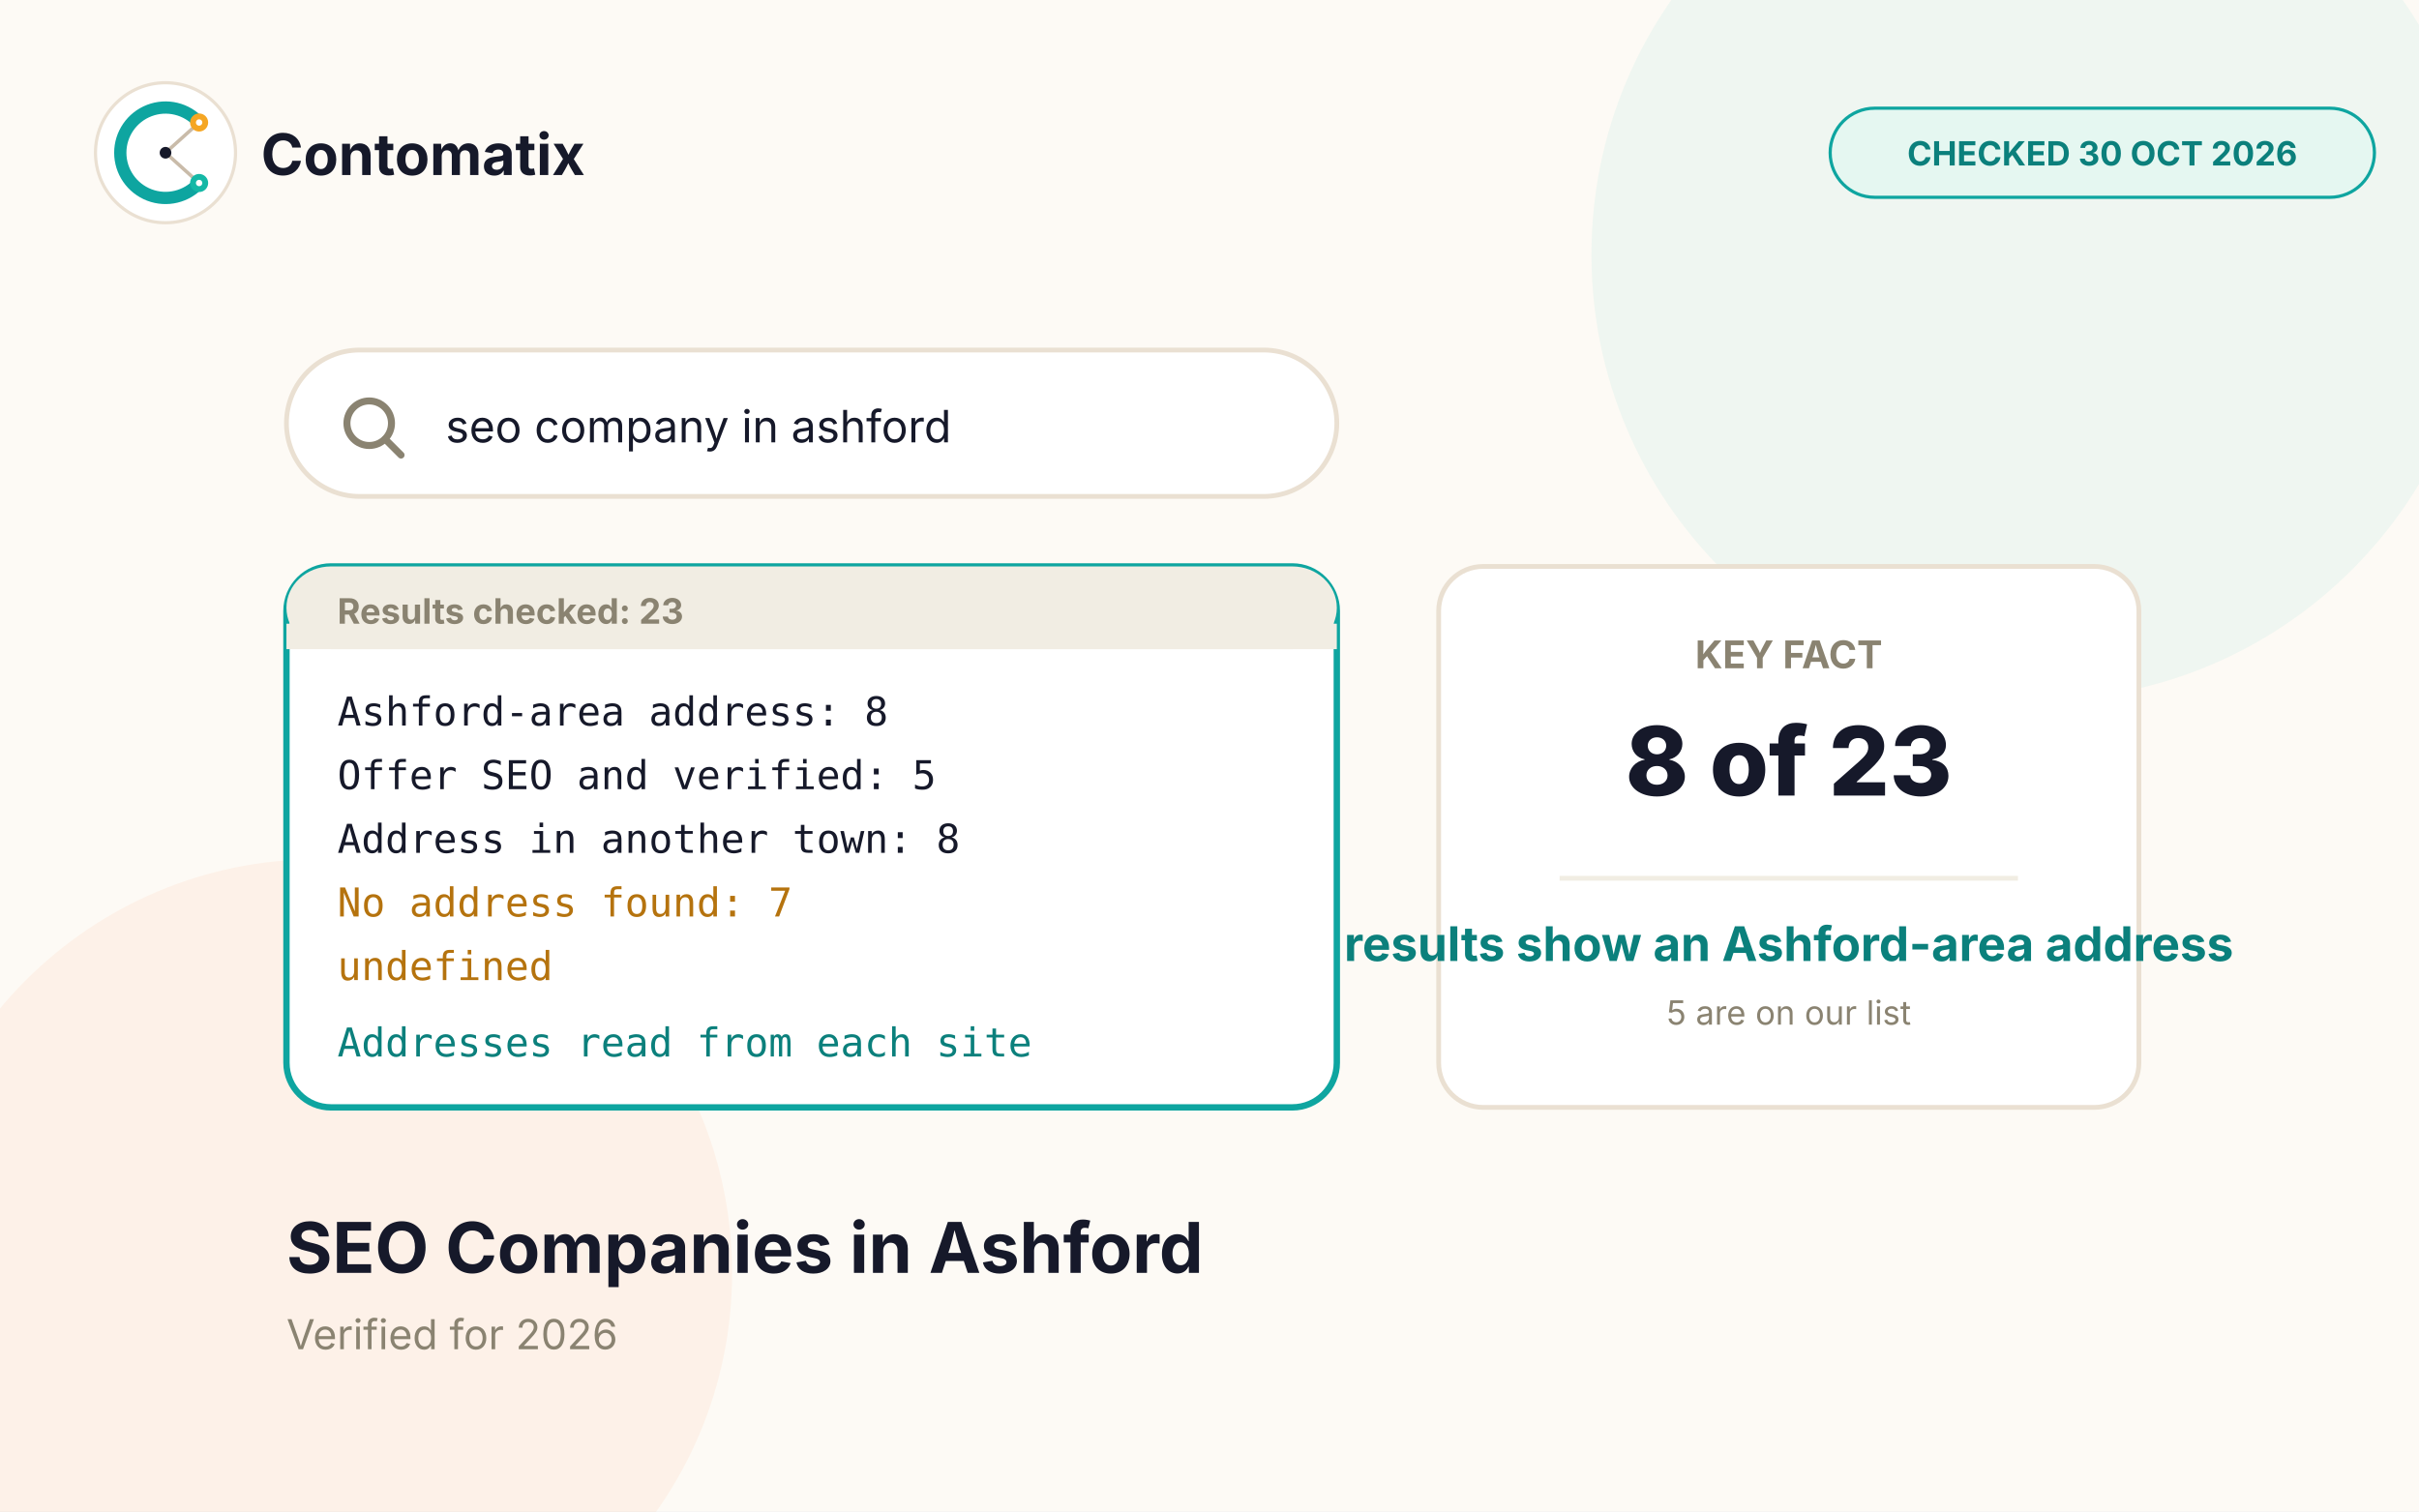
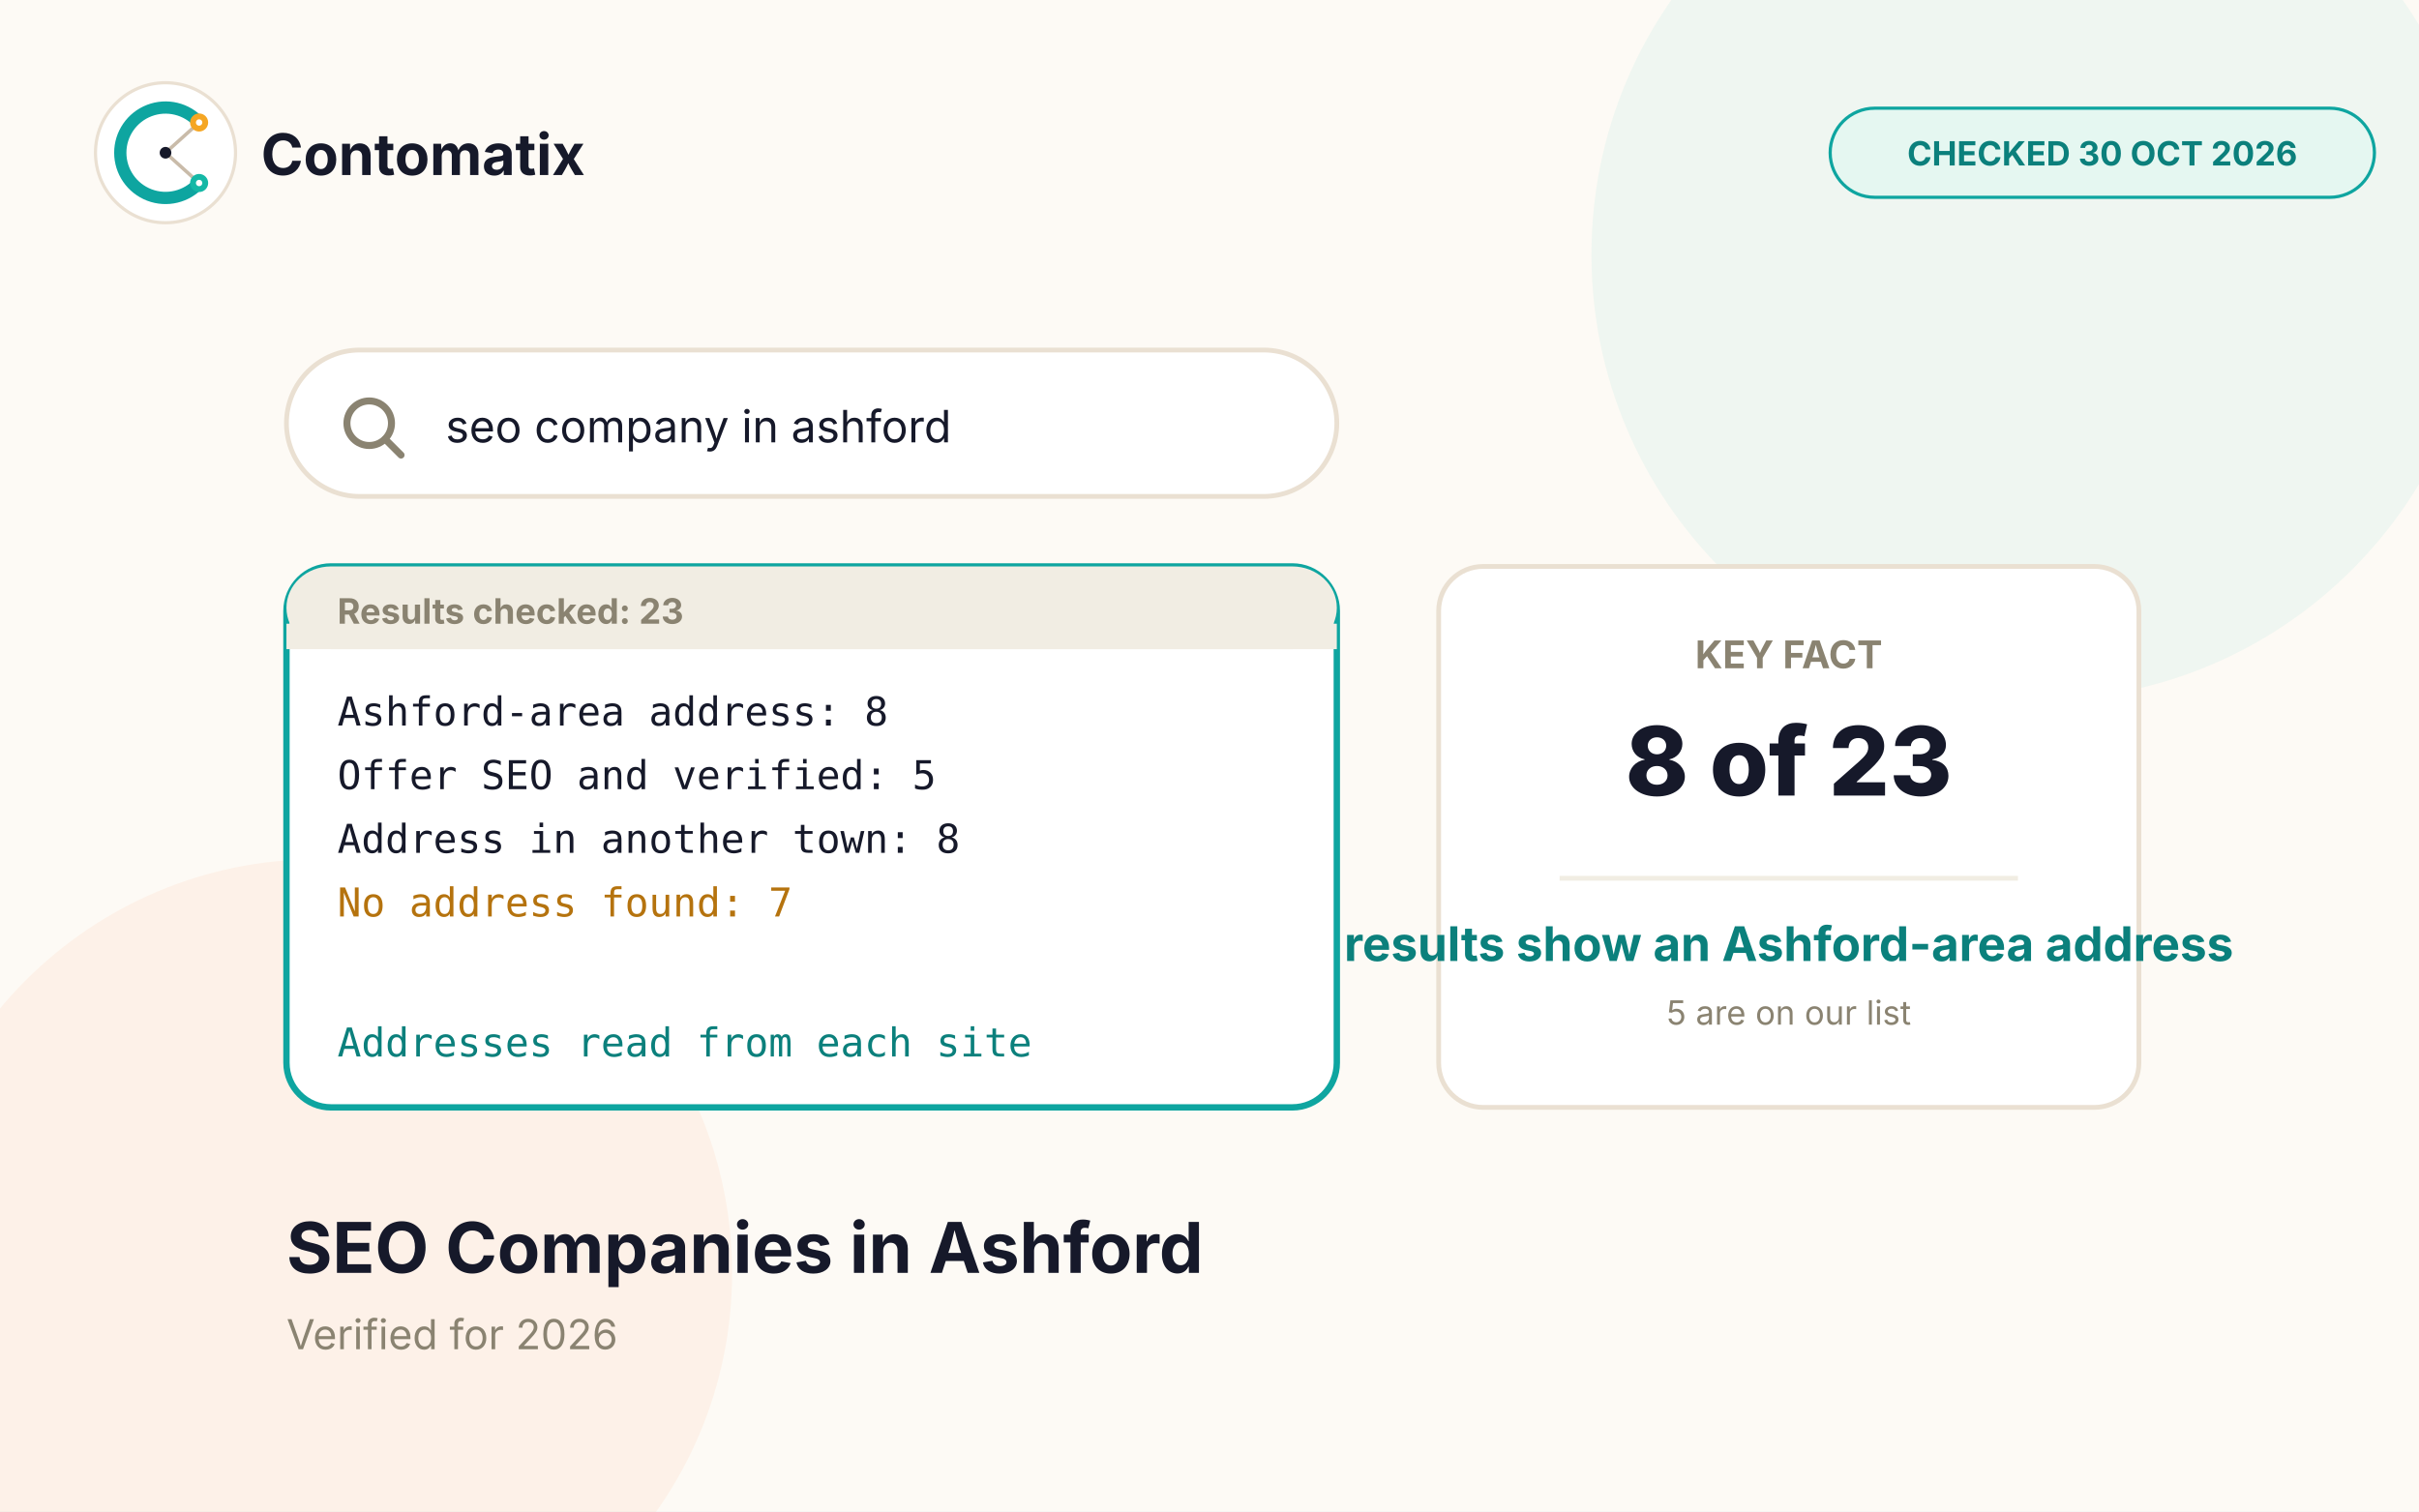
<svg xmlns="http://www.w3.org/2000/svg" viewBox="0 0 760 475" font-family="Inter, -apple-system, sans-serif">
  <rect width="760" height="475" fill="#FDFAF5" />
  <circle cx="640" cy="80" r="140" fill="rgba(20,184,166,0.06)" />
  <circle cx="100" cy="400" r="130" fill="rgba(249,115,22,0.06)" />
  <g>
    <circle cx="52" cy="48" r="22" fill="#FFFFFF" stroke="#EAE0D2" />
    <g transform="translate(30,26) scale(0.9167)">
      <path d="M 35.52 13.63 A 15.5 15.5 0 1 0 35.52 34.37" fill="none" stroke="#0EA5A0" stroke-width="4.2" stroke-linecap="round" />
      <line x1="35.52" y1="13.63" x2="24" y2="24" stroke="#C9BBA9" stroke-width="1.2" />
      <line x1="35.52" y1="34.37" x2="24" y2="24" stroke="#C9BBA9" stroke-width="1.2" />
      <circle cx="35.52" cy="13.63" r="3.1" fill="#F5A623" />
      <circle cx="35.52" cy="13.63" r="1.1" fill="#FFFFFF" />
      <circle cx="35.52" cy="34.37" r="3.1" fill="#14B8A6" />
      <circle cx="35.52" cy="34.37" r="1.1" fill="#FFFFFF" />
      <circle cx="24" cy="24" r="2" fill="#16192A" />
    </g>
    <text x="82" y="55" font-size="18" font-weight="700" fill="#16192A">Contomatix</text>
  </g>
  <rect x="575" y="34" width="171" height="28" rx="14" fill="#E5F7F1" stroke="#0EA5A0" />
  <text x="660.5" y="52" font-size="10.5" font-weight="700" fill="#0B807C" text-anchor="middle">CHECKED 30 OCT 2026</text>
  <g>
    <rect x="90" y="110" width="330" height="46" rx="23" fill="#FFFFFF" stroke="#EAE0D2" stroke-width="1.5" />
    <circle cx="116" cy="133" r="7" fill="none" stroke="#8A8371" stroke-width="2.2" />
    <line x1="121" y1="138" x2="126" y2="143" stroke="#8A8371" stroke-width="2.2" stroke-linecap="round" />
    <text x="140" y="139" font-size="14" fill="#16192A">seo company in ashford</text>
  </g>
  <g>
    <rect x="90" y="178" width="330" height="170" rx="14" fill="#FFFFFF" stroke="#0EA5A0" stroke-width="2" />
    <rect x="90" y="178" width="330" height="26" rx="14" fill="#F1EDE3" />
    <rect x="90" y="196" width="330" height="8" fill="#F1EDE3" />
    <text x="106" y="196" font-size="11" font-weight="700" fill="#8A8371">Results checked: 23</text>
    <text x="106" y="228" font-family="Consolas, monospace" font-size="12.5" fill="#16192A">Ashford-area address: 8</text>
    <text x="106" y="248" font-family="Consolas, monospace" font-size="12.5" fill="#16192A">Offer SEO and verified: 5</text>
    <text x="106" y="268" font-family="Consolas, monospace" font-size="12.5" fill="#16192A">Address in another town: 8</text>
    <text x="106" y="288" font-family="Consolas, monospace" font-size="12.5" fill="#B5730E">No address found: 7</text>
-     <text x="106" y="308" font-family="Consolas, monospace" font-size="12.5" fill="#B5730E">undefined</text>
+     <text x="106" y="308" font-family="Consolas, monospace" font-size="12.5" fill="#B5730E" />
    <text x="106" y="332" font-family="Consolas, monospace" font-size="12.5" fill="#0B807C">Addresses read from each site</text>
  </g>
  <g>
    <rect x="452" y="178" width="220" height="170" rx="14" fill="#FFFFFF" stroke="#EAE0D2" stroke-width="1.5" />
    <text x="562" y="210" font-size="12" font-weight="700" fill="#8A8371" text-anchor="middle">KEY FACT</text>
    <text x="562" y="250" font-size="30" font-weight="800" fill="#16192A" text-anchor="middle">8 of 23</text>
    <line x1="490" y1="276" x2="634" y2="276" stroke="#F1EDE3" stroke-width="1.5" />
    <text x="562" y="302" font-size="15" font-weight="700" fill="#0B807C" text-anchor="middle">results show an Ashford-area address</text>
    <text x="562" y="322" font-size="10.5" fill="#8A8371" text-anchor="middle">5 are on our list</text>
  </g>
  <text x="90" y="400" font-size="22" font-weight="700" fill="#16192A">SEO Companies in Ashford</text>
  <text x="90" y="424" font-size="13" fill="#8A8371">Verified for 2026</text>
</svg>
